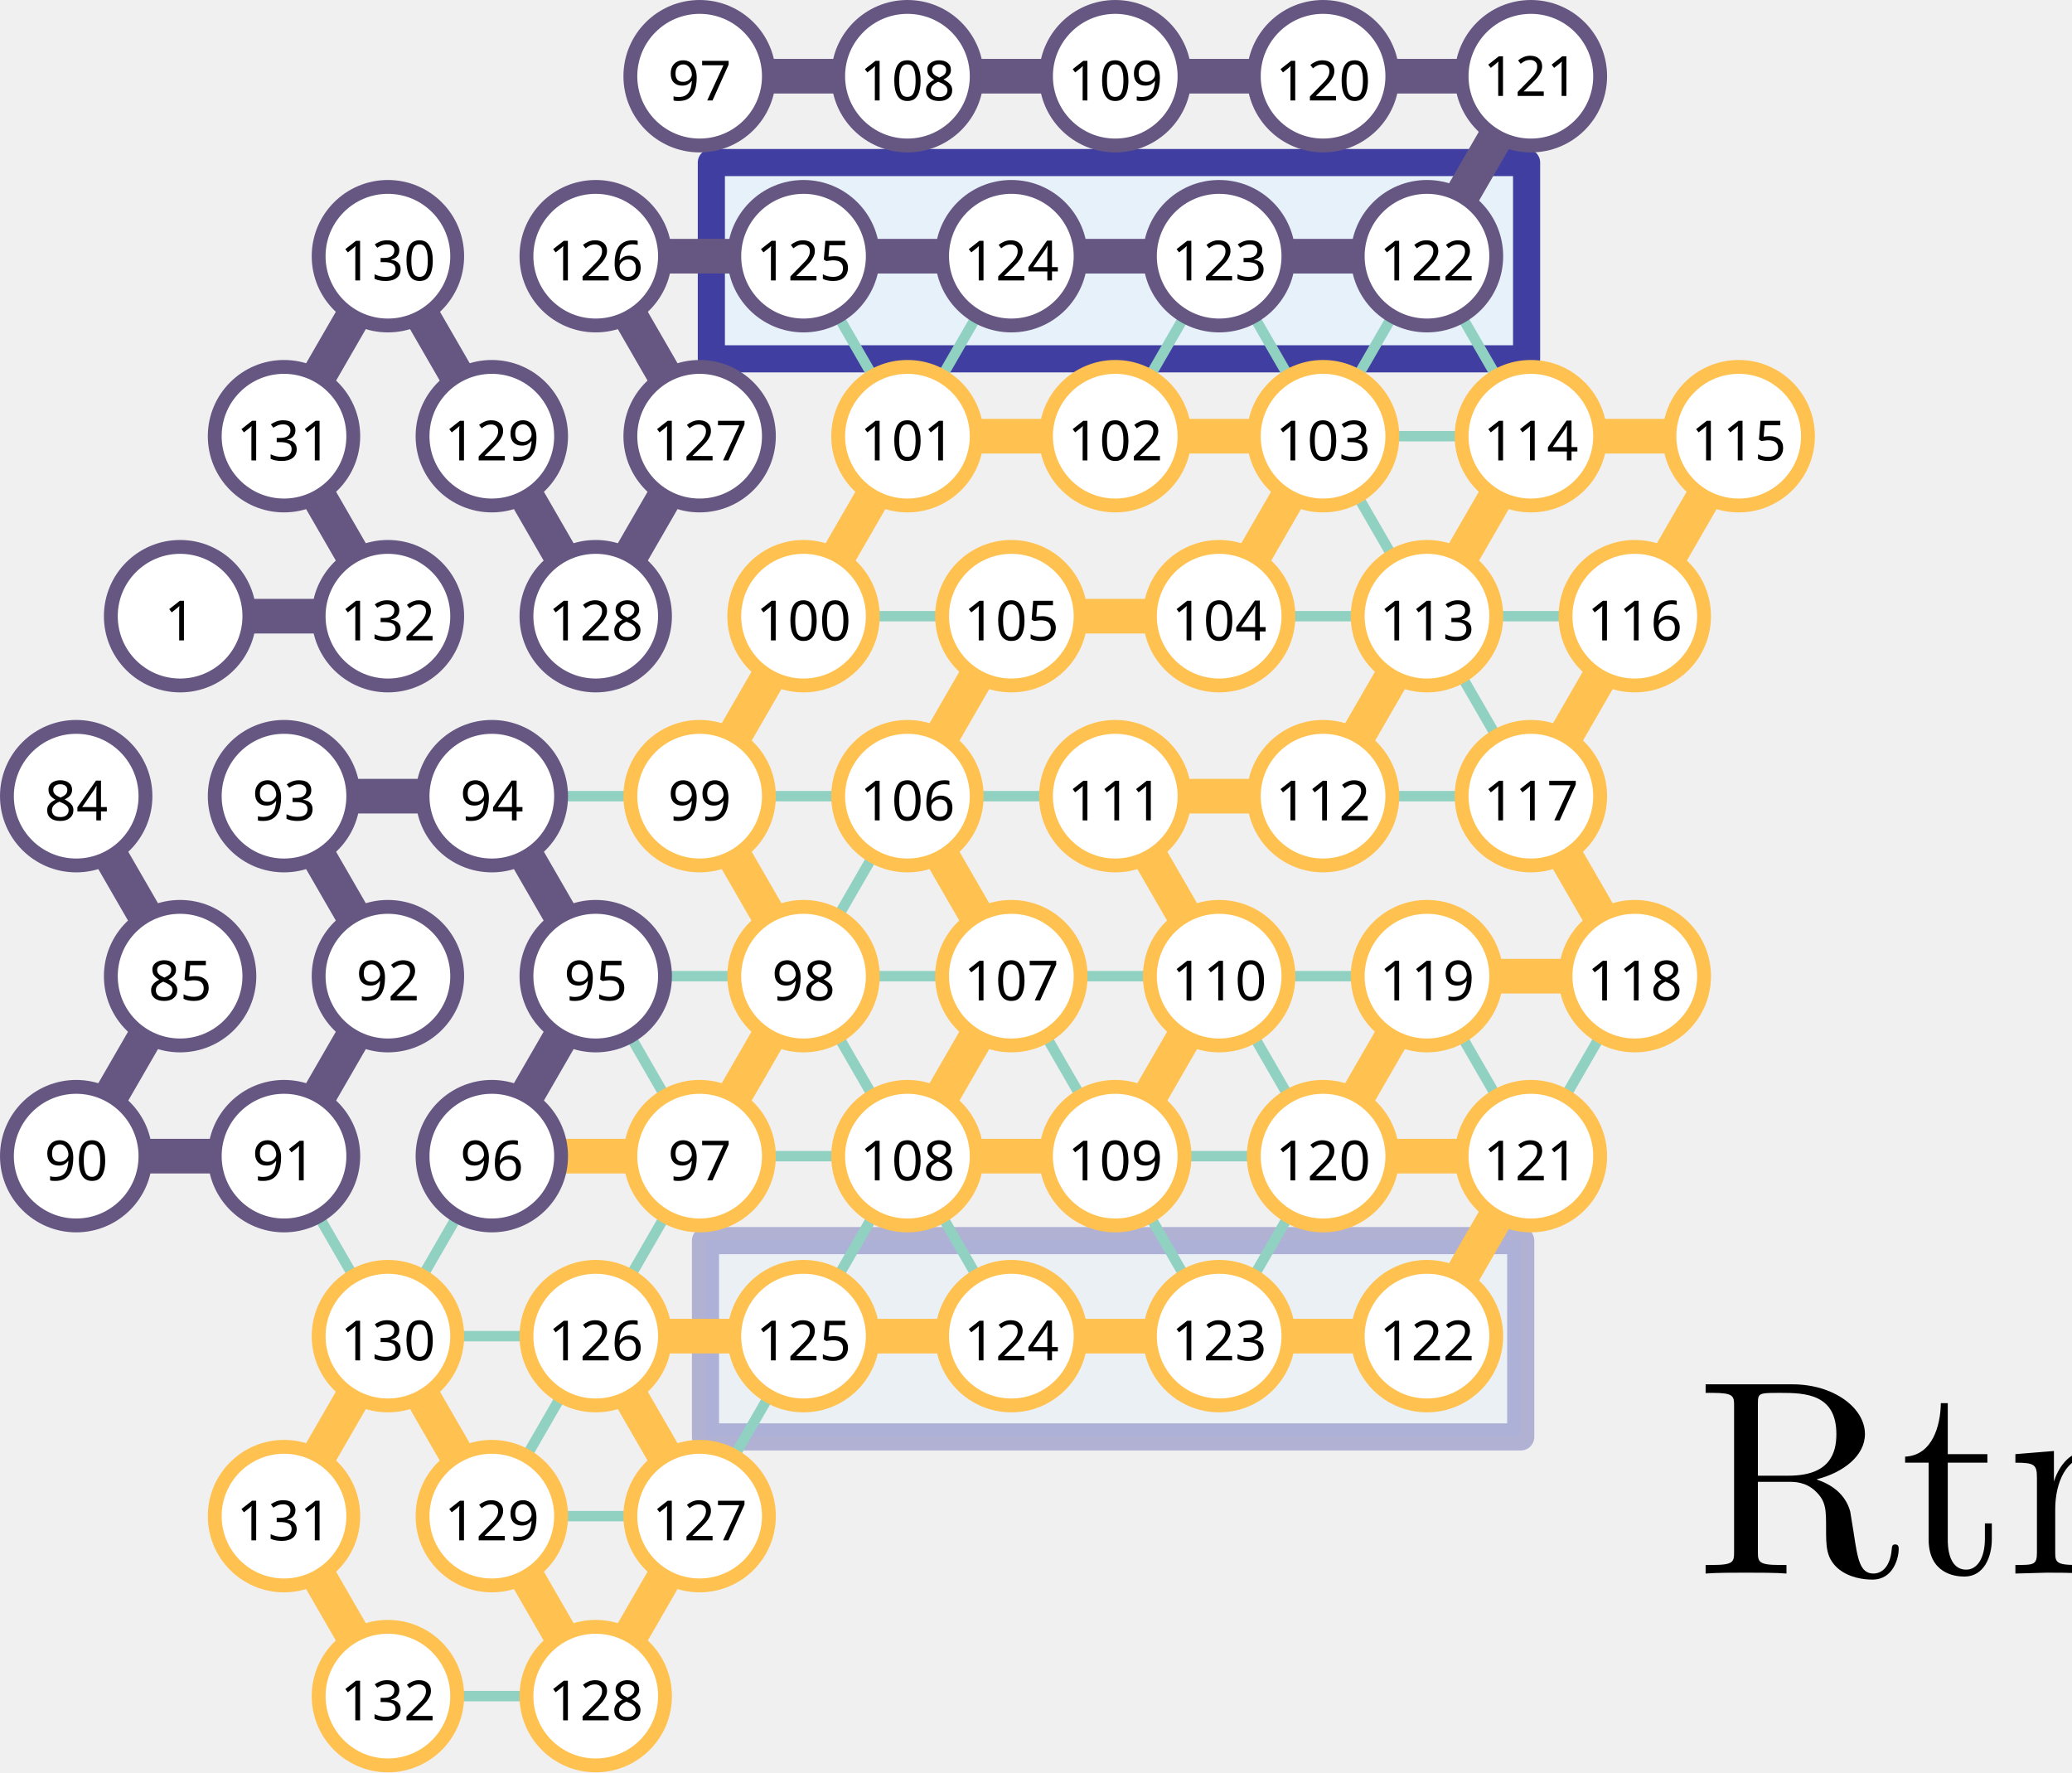
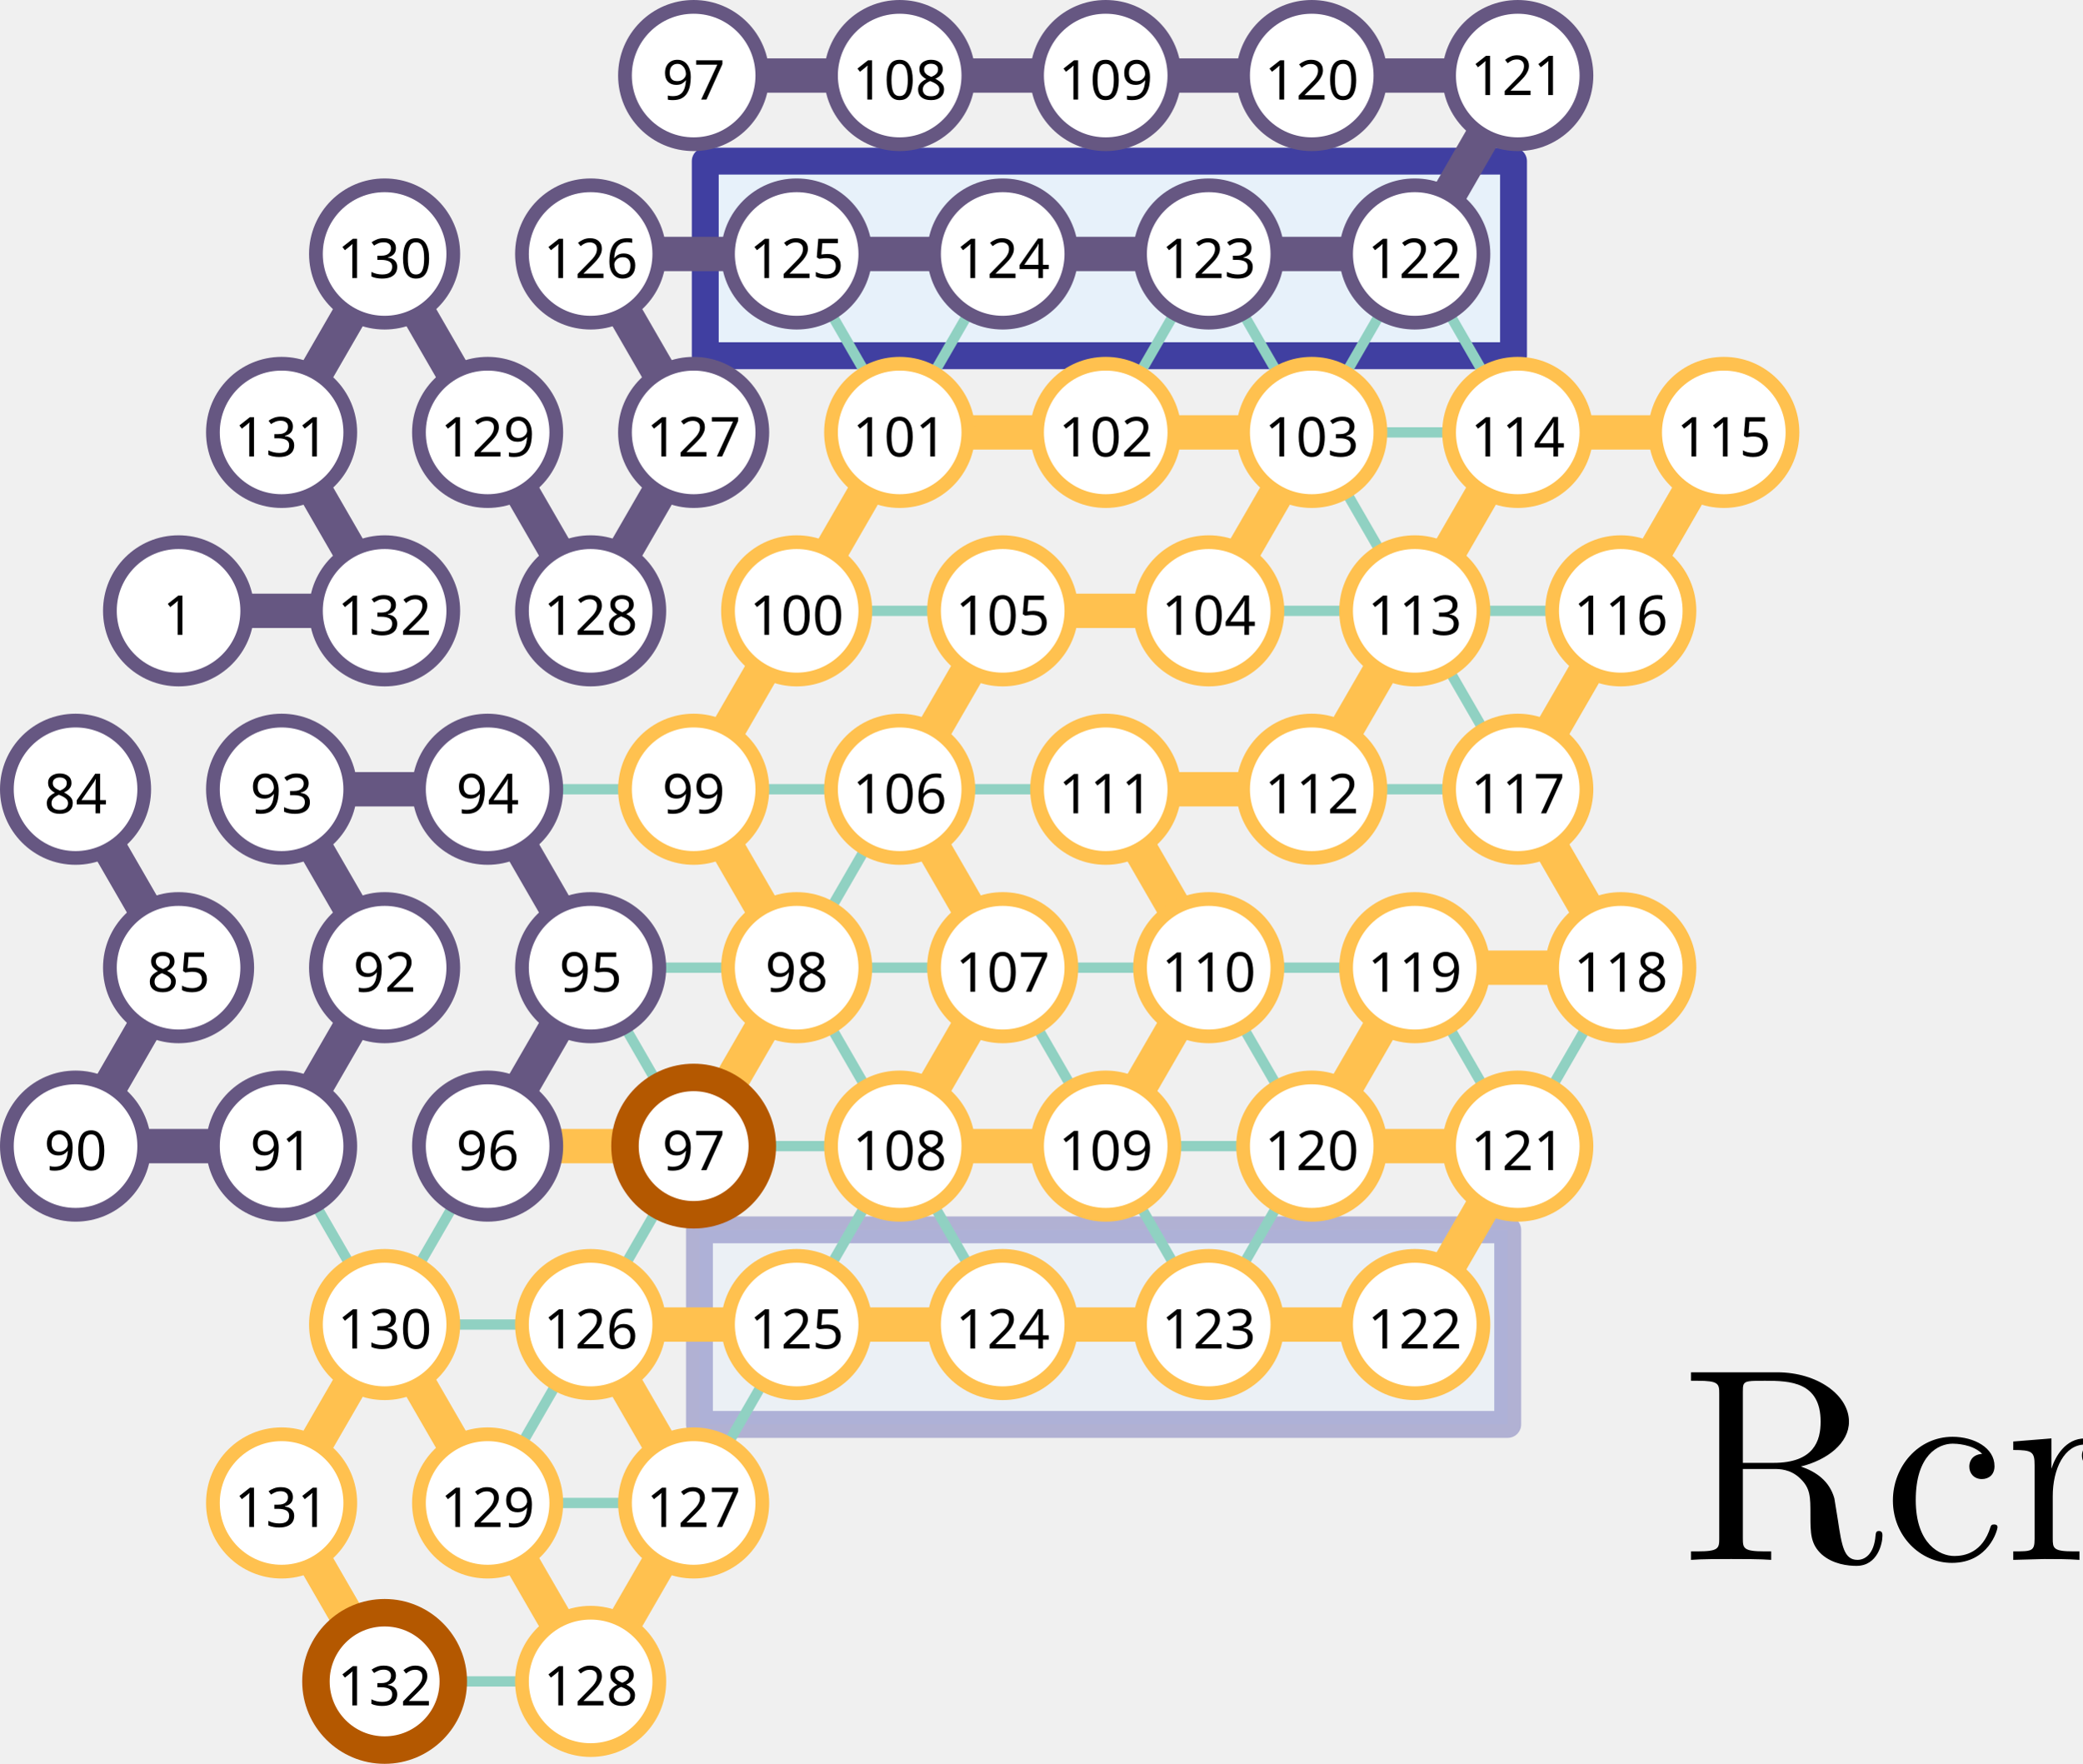
- <svg xmlns="http://www.w3.org/2000/svg" viewBox="-1500 -20 299.117 255.827" version="1.1" id="svg584" width="299.117" height="255.827">
+ <svg xmlns="http://www.w3.org/2000/svg" viewBox="-1500 -20 303.179 256.827" version="1.1" id="svg584" width="303.179" height="256.827">
  <defs id="defs588" />
  <line x1="-1279" x2="-1309" y1="-9" y2="-9" id="line20-4" style="fill:none;stroke:#665782;stroke-width:5" />
  <rect style="fill:#e7f1fa;fill-opacity:0.52;stroke:#403fa1;stroke-width:3.917;stroke-linecap:round;stroke-linejoin:round;stroke-miterlimit:4;stroke-dasharray:none;stroke-opacity:0.352" id="rect7376-2" width="117.69" height="28.332" x="-1398.155" y="159.077" rx="0" ry="0" />
  <rect style="fill:#e7f1fa;fill-opacity:1;stroke:#403fa1;stroke-width:3.917;stroke-linecap:round;stroke-linejoin:round;stroke-miterlimit:4;stroke-dasharray:none;stroke-opacity:1" id="rect7376" width="117.69" height="28.332" x="-1397.309" y="3.462" rx="0" ry="0" />
  <line x1="-1294" x2="-1279" y1="16.981" y2="-9" id="line32-2" style="fill:none;stroke:#665782;stroke-width:5" />
  <line x1="-1444" x2="-1459" y1="68.943" y2="42.962" id="line2" style="fill:none;stroke:#665782;stroke-width:5" />
  <line y1="94.923" y2="94.923" x1="-1429" x2="-1459" id="line4" style="fill:none;stroke:#665782;stroke-width:5" />
  <line x1="-1414" x2="-1429" y1="120.904" y2="94.923" id="line6" style="fill:none;stroke:#665782;stroke-width:5" />
  <line x1="-1459" x2="-1444" y1="42.962" y2="16.981" id="line8" style="fill:none;stroke:#665782;stroke-width:5" />
  <line x1="-1369" x2="-1399" y1="-9" y2="-9" id="line10" style="fill:none;stroke:#665782;stroke-width:5" />
  <line x1="-1354" x2="-1324" y1="16.981" y2="16.981" id="line12" style="fill:none;stroke:#665782;stroke-width:5" />
  <line x1="-1429" x2="-1414" y1="42.962" y2="68.943" id="line14" style="fill:none;stroke:#665782;stroke-width:5" />
  <line x2="-1429" y1="16.981" y2="42.962" x1="-1444" id="line16" style="fill:none;stroke:#665782;stroke-width:5" />
  <line x2="-1399" y1="68.943" y2="42.962" x1="-1414" id="line18" style="fill:none;stroke:#665782;stroke-width:5" />
  <line x1="-1309" x2="-1339" y1="-9" y2="-9" id="line20" style="fill:none;stroke:#665782;stroke-width:5" />
  <line y1="16.981" y2="16.981" x1="-1414" x2="-1384" id="line24" style="fill:none;stroke:#665782;stroke-width:5" />
  <line y1="42.962" y2="16.981" x1="-1399" x2="-1414" id="line26" style="fill:none;stroke:#665782;stroke-width:5" />
  <line x1="-1444" x2="-1459" y1="120.904" y2="146.885" id="line28" style="fill:none;stroke:#665782;stroke-width:5" />
  <line x1="-1459" x2="-1444" y1="94.923" y2="120.904" id="line30" style="fill:none;stroke:#665782;stroke-width:5" />
  <line x1="-1429" x2="-1414" y1="146.885" y2="120.904" id="line32" style="fill:none;stroke:#665782;stroke-width:5" />
  <line y2="68.943" x1="-1474" x2="-1444" y1="68.943" id="line34" style="fill:none;stroke:#665782;stroke-width:5" />
  <line x2="-1489" y1="120.904" y2="94.923" x1="-1474" id="line38" style="fill:none;stroke:#665782;stroke-width:5" />
  <line y2="146.885" x1="-1459" x2="-1489" y1="146.885" id="line40" style="fill:none;stroke:#665782;stroke-width:5" />
  <line x1="-1489" x2="-1474" y1="146.885" y2="120.904" id="line42" style="fill:none;stroke:#665782;stroke-width:5" />
  <line x1="-1384" x2="-1354" y1="16.981" y2="16.981" id="line44" style="fill:none;stroke:#665782;stroke-width:5" />
  <line x2="-1369" y1="-9" y2="-9" x1="-1339" id="line46" style="fill:none;stroke:#665782;stroke-width:5" />
  <line x1="-1324" x2="-1294" y1="16.981" y2="16.981" id="line48" style="fill:none;stroke:#665782;stroke-width:5" />
  <line x1="-1399" x2="-1429" y1="146.885" y2="146.885" id="line50" style="fill:none;stroke:#ffc14f;stroke-width:5" />
  <line y2="120.904" x1="-1399" x2="-1414" y1="146.885" id="line52" style="fill:none;stroke:#90d1c2;stroke-width:1.5" />
  <line y2="146.885" x1="-1384" x2="-1399" y1="120.904" id="line54" style="fill:none;stroke:#ffc14f;stroke-width:5" />
  <line x2="-1414" y1="120.904" y2="120.904" x1="-1384" id="line56" style="fill:none;stroke:#90d1c2;stroke-width:1.5" />
  <line x1="-1399" x2="-1384" y1="94.923" y2="120.904" id="line58" style="fill:none;stroke:#ffc14f;stroke-width:5" />
  <line x2="-1429" y1="94.923" y2="94.923" x1="-1399" id="line60" style="fill:none;stroke:#90d1c2;stroke-width:1.5" />
  <line x2="-1399" y1="68.943" y2="94.923" x1="-1384" id="line62" style="fill:none;stroke:#ffc14f;stroke-width:5" />
  <line y1="42.962" y2="68.943" x1="-1369" x2="-1384" id="line64" style="fill:none;stroke:#ffc14f;stroke-width:5" />
  <line x2="-1354" y1="42.962" y2="16.981" x1="-1369" id="line66" style="fill:none;stroke:#90d1c2;stroke-width:1.5" />
  <line x1="-1369" x2="-1384" y1="42.962" y2="16.981" id="line68" style="fill:none;stroke:#90d1c2;stroke-width:1.5" />
  <line x1="-1339" x2="-1369" y1="42.962" y2="42.962" id="line70" style="fill:none;stroke:#ffc14f;stroke-width:5" />
  <line y1="42.962" y2="16.981" x1="-1339" x2="-1324" id="line72" style="fill:none;stroke:#90d1c2;stroke-width:1.5" />
  <line x1="-1309" x2="-1339" y1="42.962" y2="42.962" id="line74" style="fill:none;stroke:#ffc14f;stroke-width:5" />
  <line x2="-1294" y1="42.962" y2="16.981" x1="-1309" id="line76" style="fill:none;stroke:#90d1c2;stroke-width:1.5" />
  <line x1="-1309" x2="-1324" y1="42.962" y2="16.981" id="line78" style="fill:none;stroke:#90d1c2;stroke-width:1.5" />
  <line x1="-1324" x2="-1309" y1="68.943" y2="42.962" id="line80" style="fill:none;stroke:#ffc14f;stroke-width:5" />
  <line x1="-1354" x2="-1324" y1="68.943" y2="68.943" id="line82" style="fill:none;stroke:#ffc14f;stroke-width:5" />
  <line x1="-1354" x2="-1384" y1="68.943" y2="68.943" id="line84" style="fill:none;stroke:#90d1c2;stroke-width:1.5" />
  <line y2="68.943" x1="-1369" x2="-1354" y1="94.923" id="line86" style="fill:none;stroke:#ffc14f;stroke-width:5" />
  <line x1="-1369" x2="-1399" y1="94.923" y2="94.923" id="line88" style="fill:none;stroke:#90d1c2;stroke-width:1.5" />
  <line x1="-1369" x2="-1384" y1="94.923" y2="120.904" id="line90" style="fill:none;stroke:#90d1c2;stroke-width:1.5" />
  <line x2="-1369" y1="120.904" y2="94.923" x1="-1354" id="line92" style="fill:none;stroke:#ffc14f;stroke-width:5" />
  <line x2="-1384" y1="120.904" y2="120.904" x1="-1354" id="line94" style="fill:none;stroke:#90d1c2;stroke-width:1.5" />
  <line y2="120.904" x1="-1369" x2="-1354" y1="146.885" id="line96" style="fill:none;stroke:#ffc14f;stroke-width:5" />
  <line x1="-1369" x2="-1384" y1="146.885" y2="120.904" id="line98" style="fill:none;stroke:#90d1c2;stroke-width:1.5" />
  <line y1="146.885" y2="146.885" x1="-1369" x2="-1399" id="line100" style="fill:none;stroke:#90d1c2;stroke-width:1.5" />
  <line x1="-1339" x2="-1369" y1="146.885" y2="146.885" id="line102" style="fill:none;stroke:#ffc14f;stroke-width:5" />
  <line y2="120.904" x1="-1339" x2="-1354" y1="146.885" id="line104" style="fill:none;stroke:#90d1c2;stroke-width:1.5" />
  <line x1="-1324" x2="-1339" y1="120.904" y2="146.885" id="line106" style="fill:none;stroke:#ffc14f;stroke-width:5" />
  <line x1="-1324" x2="-1354" y1="120.904" y2="120.904" id="line108" style="fill:none;stroke:#90d1c2;stroke-width:1.5" />
  <line x1="-1339" x2="-1324" y1="94.923" y2="120.904" id="line110" style="fill:none;stroke:#ffc14f;stroke-width:5" />
  <line x1="-1339" x2="-1369" y1="94.923" y2="94.923" id="line112" style="fill:none;stroke:#90d1c2;stroke-width:1.5" />
  <line x1="-1309" x2="-1339" y1="94.923" y2="94.923" id="line114" style="fill:none;stroke:#ffc14f;stroke-width:5" />
  <line x1="-1294" x2="-1309" y1="68.943" y2="94.923" id="line116" style="fill:none;stroke:#ffc14f;stroke-width:5" />
  <line y2="42.962" x1="-1294" x2="-1309" y1="68.943" id="line118" style="fill:none;stroke:#90d1c2;stroke-width:1.5" />
  <line x1="-1294" x2="-1324" y1="68.943" y2="68.943" id="line120" style="fill:none;stroke:#90d1c2;stroke-width:1.5" />
  <line x1="-1279" x2="-1294" y1="42.962" y2="68.943" id="line122" style="fill:none;stroke:#ffc14f;stroke-width:5" />
  <line x1="-1279" x2="-1294" y1="42.962" y2="16.981" id="line124" style="fill:none;stroke:#90d1c2;stroke-width:1.5" />
  <line x1="-1279" x2="-1309" y1="42.962" y2="42.962" id="line126" style="fill:none;stroke:#90d1c2;stroke-width:1.5" />
  <line x1="-1249" x2="-1279" y1="42.962" y2="42.962" id="line128" style="fill:none;stroke:#ffc14f;stroke-width:5" />
  <line x1="-1264" x2="-1249" y1="68.943" y2="42.962" id="line130" style="fill:none;stroke:#ffc14f;stroke-width:5" />
  <line x2="-1294" y1="68.943" y2="68.943" x1="-1264" id="line132" style="fill:none;stroke:#90d1c2;stroke-width:1.5" />
  <line x1="-1279" x2="-1264" y1="94.923" y2="68.943" id="line134" style="fill:none;stroke:#ffc14f;stroke-width:5" />
  <line x2="-1294" y1="94.923" y2="68.943" x1="-1279" id="line136" style="fill:none;stroke:#90d1c2;stroke-width:1.5" />
  <line x1="-1279" x2="-1309" y1="94.923" y2="94.923" id="line138" style="fill:none;stroke:#90d1c2;stroke-width:1.5" />
  <line x1="-1264" x2="-1279" y1="120.904" y2="94.923" id="line140" style="fill:none;stroke:#ffc14f;stroke-width:5" />
  <line x1="-1294" x2="-1264" y1="120.904" y2="120.904" id="line142" style="fill:none;stroke:#ffc14f;stroke-width:5" />
  <line x1="-1294" x2="-1324" y1="120.904" y2="120.904" id="line144" style="fill:none;stroke:#90d1c2;stroke-width:1.5" />
  <line x1="-1309" x2="-1294" y1="146.885" y2="120.904" id="line146" style="fill:none;stroke:#ffc14f;stroke-width:5" />
  <line x1="-1309" x2="-1324" y1="146.885" y2="120.904" id="line148" style="fill:none;stroke:#90d1c2;stroke-width:1.5" />
  <line x1="-1309" x2="-1339" y1="146.885" y2="146.885" id="line150" style="fill:none;stroke:#90d1c2;stroke-width:1.5" />
  <line x1="-1279" x2="-1309" y1="146.885" y2="146.885" id="line152" style="fill:none;stroke:#ffc14f;stroke-width:5" />
  <line x1="-1279" x2="-1264" y1="146.885" y2="120.904" id="line154" style="fill:none;stroke:#90d1c2;stroke-width:1.5" />
  <line x1="-1279" x2="-1294" y1="146.885" y2="120.904" id="line156" style="fill:none;stroke:#90d1c2;stroke-width:1.5" />
  <line x1="-1294" x2="-1279" y1="172.866" y2="146.885" id="line158" style="fill:none;stroke:#ffc14f;stroke-width:5" />
  <line x2="-1294" y1="172.866" y2="172.866" x1="-1324" id="line160" style="fill:none;stroke:#ffc14f;stroke-width:5" />
  <line y2="146.885" x1="-1324" x2="-1309" y1="172.866" id="line162" style="fill:none;stroke:#90d1c2;stroke-width:1.5" />
  <line x2="-1339" y1="172.866" y2="146.885" x1="-1324" id="line164" style="fill:none;stroke:#90d1c2;stroke-width:1.5" />
  <line y2="172.866" x1="-1354" x2="-1324" y1="172.866" id="line166" style="fill:none;stroke:#ffc14f;stroke-width:5" />
  <line x2="-1369" y1="172.866" y2="146.885" x1="-1354" id="line168" style="fill:none;stroke:#90d1c2;stroke-width:1.5" />
  <line x2="-1354" y1="172.866" y2="172.866" x1="-1384" id="line170" style="fill:none;stroke:#ffc14f;stroke-width:5" />
  <line x2="-1369" y1="172.866" y2="146.885" x1="-1384" id="line172" style="fill:none;stroke:#90d1c2;stroke-width:1.5" />
  <line x1="-1414" x2="-1384" y1="172.866" y2="172.866" id="line174" style="fill:none;stroke:#ffc14f;stroke-width:5" />
  <line x2="-1399" y1="172.866" y2="146.885" x1="-1414" id="line176" style="fill:none;stroke:#90d1c2;stroke-width:1.5" />
  <line x1="-1399" x2="-1414" y1="198.846" y2="172.866" id="line178" style="fill:none;stroke:#ffc14f;stroke-width:5" />
  <line x2="-1384" y1="198.846" y2="172.866" x1="-1399" id="line180" style="fill:none;stroke:#90d1c2;stroke-width:1.5" />
  <line y2="198.846" x1="-1414" x2="-1399" y1="224.827" id="line182" style="fill:none;stroke:#ffc14f;stroke-width:5" />
  <line x1="-1429" x2="-1414" y1="198.846" y2="224.827" id="line184" style="fill:none;stroke:#ffc14f;stroke-width:5" />
  <line x2="-1414" y1="198.846" y2="172.866" x1="-1429" id="line186" style="fill:none;stroke:#90d1c2;stroke-width:1.5" />
  <line x1="-1429" x2="-1399" y1="198.846" y2="198.846" id="line188" style="fill:none;stroke:#90d1c2;stroke-width:1.5" />
  <line x1="-1444" x2="-1429" y1="172.866" y2="198.846" id="line190" style="fill:none;stroke:#ffc14f;stroke-width:5" />
  <line x2="-1429" y1="172.866" y2="146.885" x1="-1444" id="line192" style="fill:none;stroke:#90d1c2;stroke-width:1.5" />
  <line x1="-1444" x2="-1414" y1="172.866" y2="172.866" id="line194" style="fill:none;stroke:#90d1c2;stroke-width:1.5" />
  <line x1="-1444" x2="-1459" y1="172.866" y2="146.885" id="line196" style="fill:none;stroke:#90d1c2;stroke-width:1.5" />
  <line x1="-1459" x2="-1444" y1="198.846" y2="172.866" id="line198" style="fill:none;stroke:#ffc14f;stroke-width:5" />
  <line x1="-1444" x2="-1459" y1="224.827" y2="198.846" id="line200" style="fill:none;stroke:#ffc14f;stroke-width:5" />
  <line x1="-1444" x2="-1414" y1="224.827" y2="224.827" id="line202" style="fill:none;stroke:#90d1c2;stroke-width:1.5" />
  <circle cx="-1459" cy="42.962" r="10" id="circle262" style="fill:#ffffff;stroke:#665782;stroke-width:2" />
  <text x="-1459" y="46.462" font-size="8.00" id="text264" style="font-size:8px;font-family:'Super Sans';text-anchor:middle;fill:#000000">131</text>
  <circle cx="-1429" cy="42.962" r="10" id="circle266" style="fill:#ffffff;stroke:#665782;stroke-width:2" />
  <text font-size="8.00" x="-1429" y="46.462" id="text268" style="font-size:8px;font-family:'Super Sans';text-anchor:middle;fill:#000000">129</text>
  <circle cy="42.962" r="10" cx="-1369" id="circle270" style="fill:#ffffff;stroke:#ffc14f;stroke-width:2" />
  <text x="-1369" y="46.462" font-size="8.00" id="text272" style="font-size:8px;font-family:'Super Sans';text-anchor:middle;fill:#000000">101</text>
  <circle cx="-1339" cy="42.962" r="10" id="circle274" style="fill:#ffffff;stroke:#ffc14f;stroke-width:2" />
  <text x="-1339" y="46.462" font-size="8.00" id="text276" style="font-size:8px;font-family:'Super Sans';text-anchor:middle;fill:#000000">102</text>
  <circle cx="-1249" cy="42.962" r="10" id="circle278" style="fill:#ffffff;stroke:#ffc14f;stroke-width:2" />
  <text x="-1249" y="46.462" font-size="8.00" id="text280" style="font-size:8px;font-family:'Super Sans';text-anchor:middle;fill:#000000">115</text>
  <circle cx="-1354" cy="172.866" r="10" id="circle282" style="fill:#ffffff;stroke:#ffc14f;stroke-width:2" />
  <text font-size="8.00" x="-1354" y="176.366" id="text284" style="font-size:8px;font-family:'Super Sans';text-anchor:middle;fill:#000000">124</text>
  <circle r="10" cx="-1384" cy="120.904" id="circle286" style="fill:#ffffff;stroke:#ffc14f;stroke-width:2" />
  <text x="-1384" y="124.404" font-size="8.00" id="text288" style="font-size:8px;font-family:'Super Sans';text-anchor:middle;fill:#000000">98</text>
  <circle cx="-1294" cy="120.904" r="10" id="circle290" style="fill:#ffffff;stroke:#ffc14f;stroke-width:2" />
  <text font-size="8.00" x="-1294" y="124.404" id="text292" style="font-size:8px;font-family:'Super Sans';text-anchor:middle;fill:#000000">119</text>
  <circle cx="-1294" cy="172.866" r="10" id="circle294" style="fill:#ffffff;stroke:#ffc14f;stroke-width:2" />
  <text x="-1294" y="176.366" font-size="8.00" id="text296" style="font-size:8px;font-family:'Super Sans';text-anchor:middle;fill:#000000">122</text>
  <circle cx="-1264" cy="120.904" r="10" id="circle298" style="fill:#ffffff;stroke:#ffc14f;stroke-width:2" />
  <text x="-1264" y="124.404" font-size="8.00" id="text300" style="font-size:8px;font-family:'Super Sans';text-anchor:middle;fill:#000000">118</text>
  <circle r="10" cx="-1324" cy="172.866" id="circle302" style="fill:#ffffff;stroke:#ffc14f;stroke-width:2" />
  <text y="176.366" font-size="8.00" x="-1324" id="text304" style="font-size:8px;font-family:'Super Sans';text-anchor:middle;fill:#000000">123</text>
  <circle cx="-1474" cy="68.943" r="10" id="circle314" style="fill:#ffffff;stroke:#665782;stroke-width:2" />
  <text font-size="8.00" x="-1474" y="72.443" id="text316" style="font-size:8px;font-family:'Super Sans';text-anchor:middle;fill:#000000">1</text>
  <circle cx="-1459" cy="146.885" r="10" id="circle318" style="fill:#ffffff;stroke:#665782;stroke-width:2" />
  <text font-size="8.00" x="-1459" y="150.385" id="text320" style="font-size:8px;font-family:'Super Sans';text-anchor:middle;fill:#000000">91</text>
  <circle cy="146.885" r="10" cx="-1369" id="circle322" style="fill:#ffffff;stroke:#ffc14f;stroke-width:2" />
  <text x="-1369" y="150.385" font-size="8.00" id="text324" style="font-size:8px;font-family:'Super Sans';text-anchor:middle;fill:#000000">108</text>
  <circle cy="146.885" r="10" cx="-1429" id="circle330" style="fill:#ffffff;stroke:#665782;stroke-width:2" />
  <text font-size="8.00" x="-1429" y="150.385" id="text332" style="font-size:8px;font-family:'Super Sans';text-anchor:middle;fill:#000000">96</text>
  <circle cx="-1309" cy="42.962" r="10" id="circle334" style="fill:#ffffff;stroke:#ffc14f;stroke-width:2" />
  <text y="46.462" font-size="8.00" x="-1309" id="text336" style="font-size:8px;font-family:'Super Sans';text-anchor:middle;fill:#000000">103</text>
  <circle cx="-1279" cy="94.923" r="10" id="circle338" style="fill:#ffffff;stroke:#ffc14f;stroke-width:2" />
  <text y="98.423" font-size="8.00" x="-1279" id="text340" style="font-size:8px;font-family:'Super Sans';text-anchor:middle;fill:#000000">117</text>
-   <circle r="10" cx="-1444" cy="224.827" id="circle342" style="fill:#ffffff;stroke:#ffc14f;stroke-width:2" />
+   <circle r="10" cx="-1444" cy="224.827" id="circle342" style="fill:#ffffff;stroke:#b45800;stroke-width:4;stroke-miterlimit:4;stroke-dasharray:none;stroke-opacity:1" />
  <text font-size="8.00" x="-1444" y="228.327" id="text344" style="font-size:8px;font-family:'Super Sans';text-anchor:middle;fill:#000000">132</text>
  <circle r="10" cx="-1414" cy="16.981" id="circle348" style="fill:#ffffff;stroke:#665782;stroke-width:2" />
  <text x="-1414" y="20.481" font-size="8.00" id="text350" style="font-size:8px;font-family:'Super Sans';text-anchor:middle;fill:#000000">126</text>
  <circle cx="-1489" cy="146.885" r="10" id="circle352" style="fill:#ffffff;stroke:#665782;stroke-width:2" />
  <text font-size="8.00" x="-1489" y="150.385" id="text354" style="font-size:8px;font-family:'Super Sans';text-anchor:middle;fill:#000000">90</text>
  <circle cy="94.923" r="10" cx="-1369" id="circle356" style="fill:#ffffff;stroke:#ffc14f;stroke-width:2" />
  <text x="-1369" y="98.423" font-size="8.00" id="text358" style="font-size:8px;font-family:'Super Sans';text-anchor:middle;fill:#000000">106</text>
  <circle cx="-1339" cy="146.885" r="10" id="circle360" style="fill:#ffffff;stroke:#ffc14f;stroke-width:2" />
  <text x="-1339" y="150.385" font-size="8.00" id="text362" style="font-size:8px;font-family:'Super Sans';text-anchor:middle;fill:#000000">109</text>
  <circle cx="-1264" cy="68.943" r="10" id="circle364" style="fill:#ffffff;stroke:#ffc14f;stroke-width:2" />
  <text font-size="8.00" x="-1264" y="72.443" id="text366" style="font-size:8px;font-family:'Super Sans';text-anchor:middle;fill:#000000">116</text>
  <circle cx="-1444" cy="172.866" r="10" id="circle368" style="fill:#ffffff;stroke:#ffc14f;stroke-width:2" />
  <text x="-1444" y="176.366" font-size="8.00" id="text370" style="font-size:8px;font-family:'Super Sans';text-anchor:middle;fill:#000000">130</text>
  <circle cx="-1444" cy="68.943" r="10" id="circle378" style="fill:#ffffff;stroke:#665782;stroke-width:2" />
  <text x="-1444" y="72.443" font-size="8.00" id="text380" style="font-size:8px;font-family:'Super Sans';text-anchor:middle;fill:#000000">132</text>
  <circle cx="-1399" cy="-9" r="10" id="circle382" style="fill:#ffffff;stroke:#665782;stroke-width:2" />
  <text x="-1399" y="-5.5" font-size="8.00" id="text384" style="font-size:8px;font-family:'Super Sans';text-anchor:middle;fill:#000000">97</text>
  <circle cx="-1384" cy="16.981" r="10" id="circle386" style="fill:#ffffff;stroke:#665782;stroke-width:2" />
  <text x="-1384" y="20.481" font-size="8.00" id="text388" style="font-size:8px;font-family:'Super Sans';text-anchor:middle;fill:#000000">125</text>
  <circle cx="-1414" cy="224.827" r="10" id="circle390" style="fill:#ffffff;stroke:#ffc14f;stroke-width:2" />
  <text font-size="8.00" x="-1414" y="228.327" id="text392" style="font-size:8px;font-family:'Super Sans';text-anchor:middle;fill:#000000">128</text>
  <circle cx="-1429" cy="198.846" r="10" id="circle394" style="fill:#ffffff;stroke:#ffc14f;stroke-width:2" />
  <text x="-1429" y="202.346" font-size="8.00" id="text396" style="font-size:8px;font-family:'Super Sans';text-anchor:middle;fill:#000000">129</text>
  <circle cx="-1414" cy="120.904" r="10" id="circle404" style="fill:#ffffff;stroke:#665782;stroke-width:2" />
  <text x="-1414" y="124.404" font-size="8.00" id="text406" style="font-size:8px;font-family:'Super Sans';text-anchor:middle;fill:#000000">95</text>
  <circle cx="-1459" cy="94.923" r="10" id="circle408" style="fill:#ffffff;stroke:#665782;stroke-width:2" />
  <text y="98.423" font-size="8.00" x="-1459" id="text410" style="font-size:8px;font-family:'Super Sans';text-anchor:middle;fill:#000000">93</text>
  <circle cy="94.923" r="10" cx="-1399" id="circle412" style="fill:#ffffff;stroke:#ffc14f;stroke-width:2" />
  <text font-size="8.00" x="-1399" y="98.423" id="text414" style="font-size:8px;font-family:'Super Sans';text-anchor:middle;fill:#000000">99</text>
  <circle cx="-1294" cy="16.981" r="10" id="circle424" style="fill:#ffffff;stroke:#665782;stroke-width:2" />
  <text x="-1294" y="20.481" font-size="8.00" id="text426" style="font-size:8px;font-family:'Super Sans';text-anchor:middle;fill:#000000">122</text>
  <circle cx="-1324" cy="120.904" r="10" id="circle428" style="fill:#ffffff;stroke:#ffc14f;stroke-width:2" />
  <text x="-1324" y="124.404" font-size="8.00" id="text430" style="font-size:8px;font-family:'Super Sans';text-anchor:middle;fill:#000000">110</text>
  <circle cx="-1279" cy="42.962" r="10" id="circle432" style="fill:#ffffff;stroke:#ffc14f;stroke-width:2" />
  <text font-size="8.00" x="-1279" y="46.462" id="text434" style="font-size:8px;font-family:'Super Sans';text-anchor:middle;fill:#000000">114</text>
  <circle cx="-1414" cy="68.943" r="10" id="circle442" style="fill:#ffffff;stroke:#665782;stroke-width:2" />
  <text font-size="8.00" x="-1414" y="72.443" id="text444" style="font-size:8px;font-family:'Super Sans';text-anchor:middle;fill:#000000">128</text>
  <circle cx="-1429" cy="94.923" r="10" id="circle458" style="fill:#ffffff;stroke:#665782;stroke-width:2" />
  <text y="98.423" font-size="8.00" x="-1429" id="text460" style="font-size:8px;font-family:'Super Sans';text-anchor:middle;fill:#000000">94</text>
  <circle cx="-1354" cy="68.943" r="10" id="circle462" style="fill:#ffffff;stroke:#ffc14f;stroke-width:2" />
  <text y="72.443" font-size="8.00" x="-1354" id="text464" style="font-size:8px;font-family:'Super Sans';text-anchor:middle;fill:#000000">105</text>
  <circle cx="-1309" cy="146.885" r="10" id="circle466" style="fill:#ffffff;stroke:#ffc14f;stroke-width:2" />
  <text y="150.385" font-size="8.00" x="-1309" id="text468" style="font-size:8px;font-family:'Super Sans';text-anchor:middle;fill:#000000">120</text>
  <circle r="10" cx="-1414" cy="172.866" id="circle470" style="fill:#ffffff;stroke:#ffc14f;stroke-width:2" />
  <text x="-1414" y="176.366" font-size="8.00" id="text472" style="font-size:8px;font-family:'Super Sans';text-anchor:middle;fill:#000000">126</text>
  <circle r="10" cx="-1369" cy="-9" id="circle478" style="fill:#ffffff;stroke:#665782;stroke-width:2" />
  <text x="-1369" y="-5.5" font-size="8.00" id="text480" style="font-size:8px;font-family:'Super Sans';text-anchor:middle;fill:#000000">108</text>
  <circle cx="-1474" cy="120.904" r="10" id="circle482" style="fill:#ffffff;stroke:#665782;stroke-width:2" />
  <text font-size="8.00" x="-1474" y="124.404" id="text484" style="font-size:8px;font-family:'Super Sans';text-anchor:middle;fill:#000000">85</text>
  <circle cx="-1324" cy="16.981" r="10" id="circle486" style="fill:#ffffff;stroke:#665782;stroke-width:2" />
  <text x="-1324" y="20.481" font-size="8.00" id="text488" style="font-size:8px;font-family:'Super Sans';text-anchor:middle;fill:#000000">123</text>
  <circle cx="-1384" cy="68.943" r="10" id="circle490" style="fill:#ffffff;stroke:#ffc14f;stroke-width:2" />
  <text x="-1384" y="72.443" font-size="8.00" id="text492" style="font-size:8px;font-family:'Super Sans';text-anchor:middle;fill:#000000">100</text>
  <circle cx="-1294" cy="68.943" r="10" id="circle494" style="fill:#ffffff;stroke:#ffc14f;stroke-width:2" />
  <text font-size="8.00" x="-1294" y="72.443" id="text496" style="font-size:8px;font-family:'Super Sans';text-anchor:middle;fill:#000000">113</text>
  <circle cx="-1354" cy="16.981" r="10" id="circle504" style="fill:#ffffff;stroke:#665782;stroke-width:2" />
  <text x="-1354" y="20.481" font-size="8.00" id="text506" style="font-size:8px;font-family:'Super Sans';text-anchor:middle;fill:#000000">124</text>
  <circle cx="-1339" cy="-9" r="10" id="circle508" style="fill:#ffffff;stroke:#665782;stroke-width:2" />
  <text font-size="8.00" x="-1339" y="-5.5" id="text510" style="font-size:8px;font-family:'Super Sans';text-anchor:middle;fill:#000000">109</text>
  <circle cy="94.923" r="10" cx="-1339" id="circle512" style="fill:#ffffff;stroke:#ffc14f;stroke-width:2" />
  <text x="-1339" y="98.423" font-size="8.00" id="text514" style="font-size:8px;font-family:'Super Sans';text-anchor:middle;fill:#000000">111</text>
  <circle cx="-1279" cy="146.885" r="10" id="circle516" style="fill:#ffffff;stroke:#ffc14f;stroke-width:2" />
  <text font-size="8.00" x="-1279" y="150.385" id="text518" style="font-size:8px;font-family:'Super Sans';text-anchor:middle;fill:#000000">121</text>
  <circle cx="-1459" cy="198.846" r="10" id="circle520" style="fill:#ffffff;stroke:#ffc14f;stroke-width:2" />
  <text font-size="8.00" x="-1459" y="202.346" id="text522" style="font-size:8px;font-family:'Super Sans';text-anchor:middle;fill:#000000">131</text>
  <circle cx="-1309" cy="-9" r="10" id="circle528" style="fill:#ffffff;stroke:#665782;stroke-width:2" />
  <text y="-5.5" font-size="8.00" x="-1309" id="text530" style="font-size:8px;font-family:'Super Sans';text-anchor:middle;fill:#000000">120</text>
-   <circle cy="146.885" r="10" cx="-1399" id="circle532" style="fill:#ffffff;stroke:#ffc14f;stroke-width:2" />
+   <circle cy="146.885" r="10" cx="-1399" id="circle532" style="fill:#ffffff;stroke:#b45800;stroke-width:4;stroke-miterlimit:4;stroke-dasharray:none" />
  <text x="-1399" y="150.385" font-size="8.00" id="text534" style="font-size:8px;font-family:'Super Sans';text-anchor:middle;fill:#000000">97</text>
  <circle cx="-1324" cy="68.943" r="10" id="circle536" style="fill:#ffffff;stroke:#ffc14f;stroke-width:2" />
  <text font-size="8.00" x="-1324" y="72.443" id="text538" style="font-size:8px;font-family:'Super Sans';text-anchor:middle;fill:#000000">104</text>
  <circle cx="-1309" cy="94.923" r="10" id="circle540" style="fill:#ffffff;stroke:#ffc14f;stroke-width:2" />
  <text x="-1309" y="98.423" font-size="8.00" id="text542" style="font-size:8px;font-family:'Super Sans';text-anchor:middle;fill:#000000">112</text>
  <circle cx="-1444" cy="16.981" r="10" id="circle548" style="fill:#ffffff;stroke:#665782;stroke-width:2" />
  <text font-size="8.00" x="-1444" y="20.481" id="text550" style="font-size:8px;font-family:'Super Sans';text-anchor:middle;fill:#000000">130</text>
  <circle r="10" cx="-1399" cy="198.846" id="circle552" style="fill:#ffffff;stroke:#ffc14f;stroke-width:2" />
  <text font-size="8.00" x="-1399" y="202.346" id="text554" style="font-size:8px;font-family:'Super Sans';text-anchor:middle;fill:#000000">127</text>
  <circle cx="-1399" cy="42.962" r="10" id="circle562" style="fill:#ffffff;stroke:#665782;stroke-width:2" />
  <text x="-1399" y="46.462" font-size="8.00" id="text564" style="font-size:8px;font-family:'Super Sans';text-anchor:middle;fill:#000000">127</text>
  <circle r="10" cx="-1444" cy="120.904" id="circle566" style="fill:#ffffff;stroke:#665782;stroke-width:2" />
  <text x="-1444" y="124.404" font-size="8.00" id="text568" style="font-size:8px;font-family:'Super Sans';text-anchor:middle;fill:#000000">92</text>
  <circle cx="-1489" cy="94.923" r="10" id="circle570" style="fill:#ffffff;stroke:#665782;stroke-width:2" />
  <text y="98.423" font-size="8.00" x="-1489" id="text572" style="font-size:8px;font-family:'Super Sans';text-anchor:middle;fill:#000000">84</text>
  <circle cy="120.904" r="10" cx="-1354" id="circle574" style="fill:#ffffff;stroke:#ffc14f;stroke-width:2" />
  <text x="-1354" y="124.404" font-size="8.00" id="text576" style="font-size:8px;font-family:'Super Sans';text-anchor:middle;fill:#000000">107</text>
  <circle cy="172.866" r="10" cx="-1384" id="circle578" style="fill:#ffffff;stroke:#ffc14f;stroke-width:2" />
  <text x="-1384" y="176.366" font-size="8.00" id="text580" style="font-size:8px;font-family:'Super Sans';text-anchor:middle;fill:#000000">125</text>
  <text id="text1408" y="207.129" x="-1255.18" style="font-style:normal;font-variant:normal;font-weight:normal;font-stretch:normal;font-size:40px;line-height:1.25;font-family:'Cambria Math';-inkscape-font-specification:'Cambria Math';letter-spacing:0px;word-spacing:0px;fill:#000000;fill-opacity:1;stroke:none" xml:space="preserve">
-     <tspan y="207.129" x="-1255.18" id="tspan1406">Rtr </tspan>
+     <tspan y="207.129" x="-1255.18" id="tspan1406">Rcr </tspan>
  </text>
  <circle cx="-1279" cy="-9" r="10" id="circle404-9" style="fill:#ffffff;stroke:#665782;stroke-width:2" />
  <text y="-6.156" font-size="8.00" x="-1279.006" id="text530-2" style="font-size:8px;font-family:'Super Sans';text-anchor:middle;fill:#000000">121</text>
</svg>
